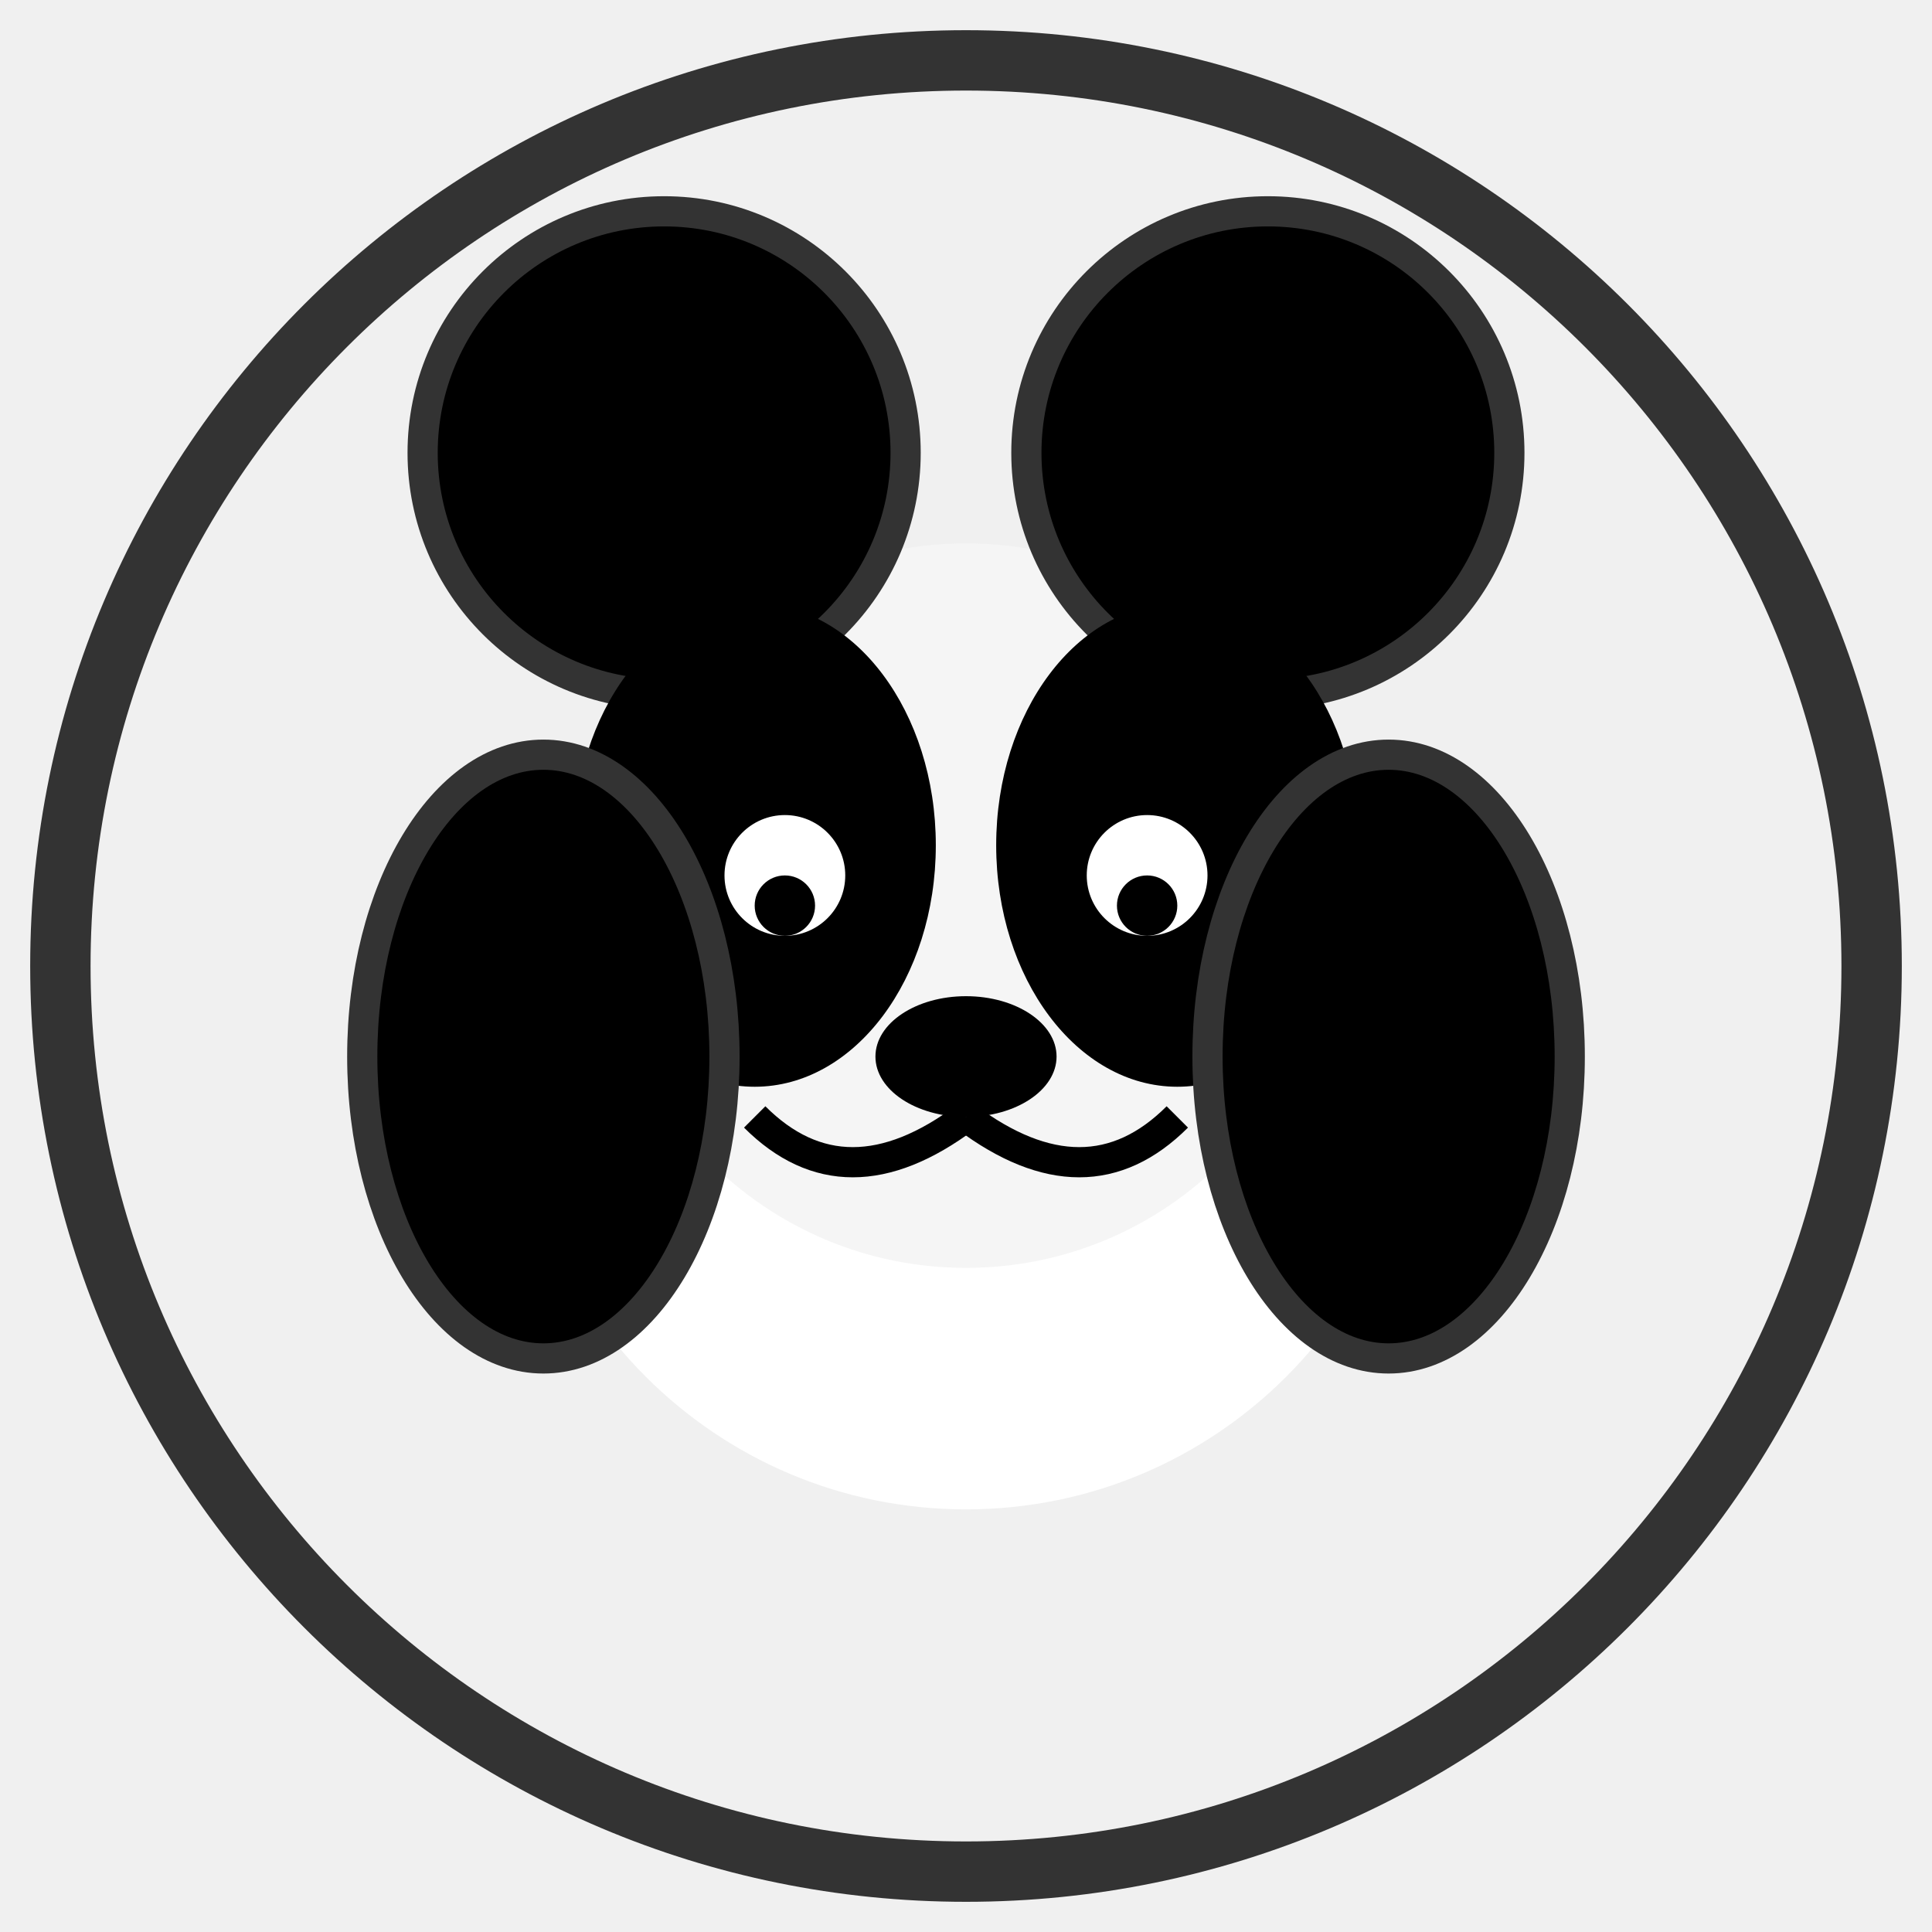
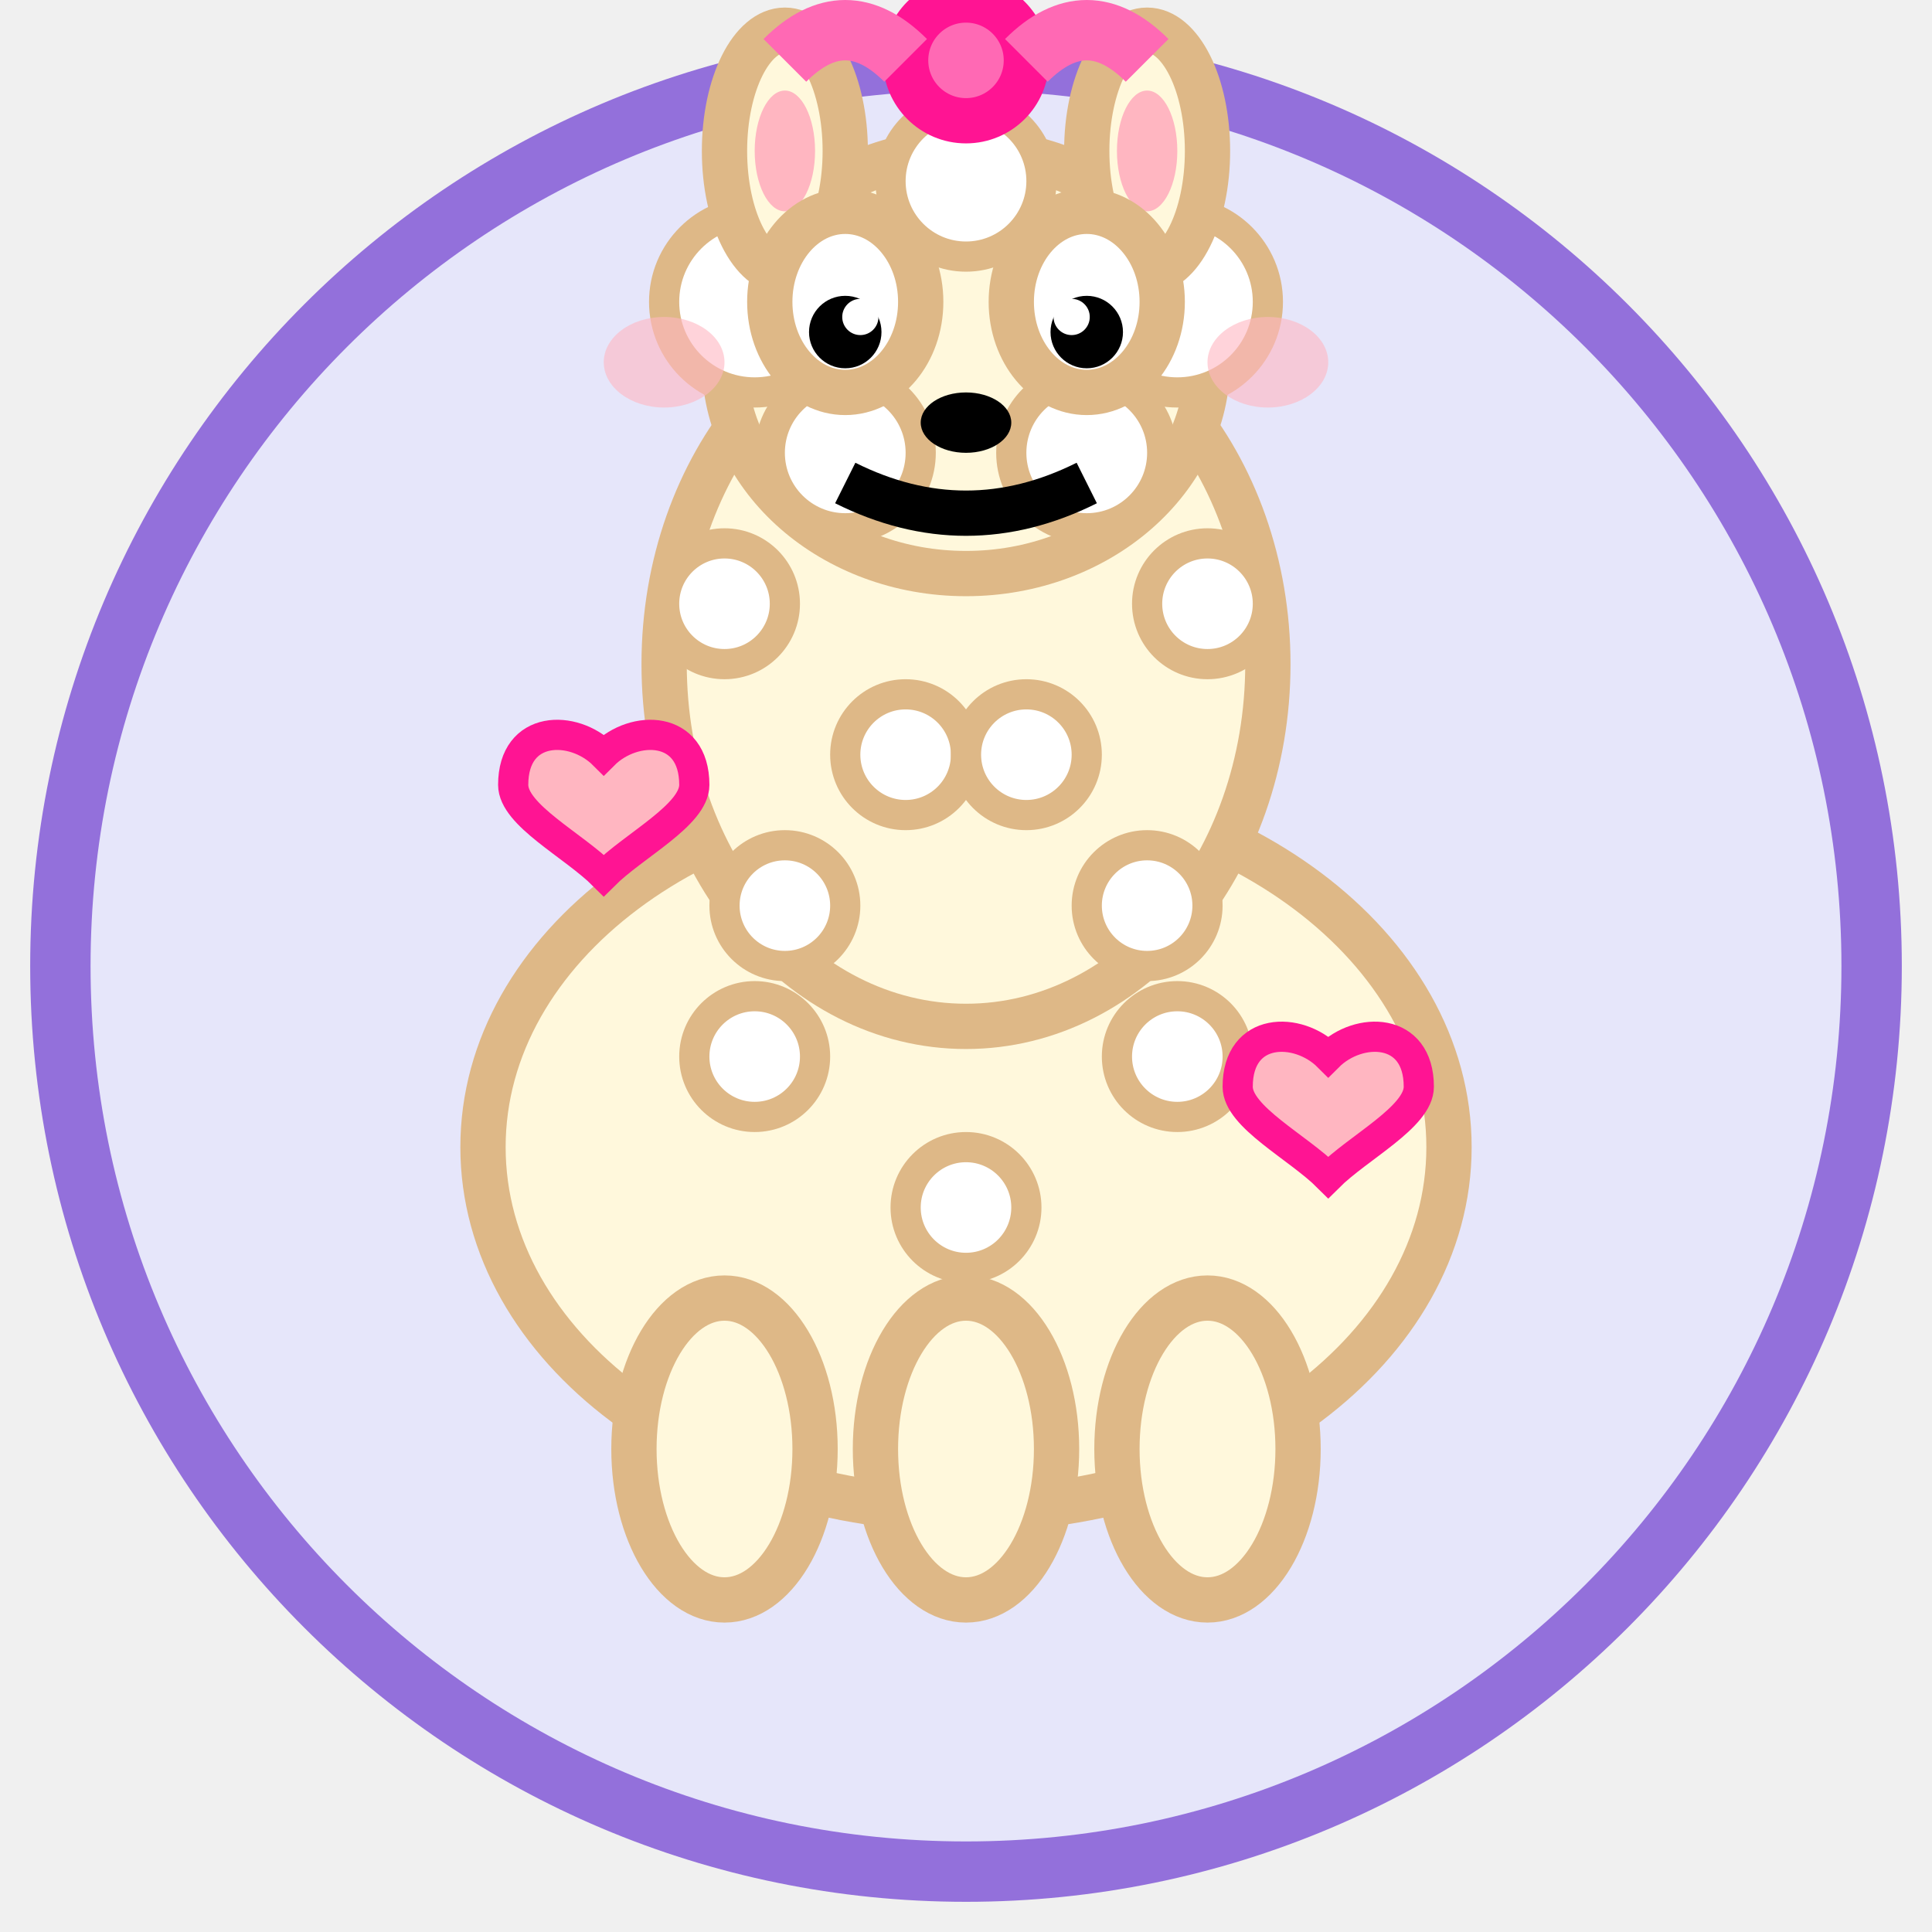
<svg xmlns="http://www.w3.org/2000/svg" width="64" height="64" viewBox="0 0 64 64" fill="none">
-   <circle cx="32" cy="32" r="30" fill="#F0F0F0" stroke="#333" stroke-width="2" />
-   <circle cx="32" cy="35" r="15" fill="#FFF" />
-   <circle cx="32" cy="30" r="12" fill="#F5F5F5" />
-   <circle cx="22" cy="15" r="8" fill="#000" stroke="#333" stroke-width="1" />
-   <circle cx="42" cy="15" r="8" fill="#000" stroke="#333" stroke-width="1" />
-   <ellipse cx="25" cy="28" rx="6" ry="8" fill="#000" />
-   <ellipse cx="39" cy="28" rx="6" ry="8" fill="#000" />
-   <circle cx="26" cy="29" r="2" fill="#FFF" />
-   <circle cx="38" cy="29" r="2" fill="#FFF" />
-   <circle cx="26" cy="30" r="1" fill="#000" />
-   <circle cx="38" cy="30" r="1" fill="#000" />
-   <ellipse cx="32" cy="35" rx="3" ry="2" fill="#000" />
-   <path d="M 32 37 Q 28 40, 25 37" stroke="#000" stroke-width="1" fill="none" />
-   <path d="M 32 37 Q 36 40, 39 37" stroke="#000" stroke-width="1" fill="none" />
-   <ellipse cx="18" cy="35" rx="6" ry="10" fill="#000" stroke="#333" stroke-width="1" />
-   <ellipse cx="46" cy="35" rx="6" ry="10" fill="#000" stroke="#333" stroke-width="1" />
+   <circle cx="32" cy="32" r="30" fill="#E6E6FA" stroke="#9370DB" stroke-width="2" />
+   <ellipse cx="32" cy="38" rx="16" ry="12" fill="#FFF8DC" stroke="#DEB887" stroke-width="1.5" />
+   <ellipse cx="32" cy="22" rx="10" ry="12" fill="#FFF8DC" stroke="#DEB887" stroke-width="1.5" />
+   <ellipse cx="32" cy="12" rx="8" ry="7" fill="#FFF8DC" stroke="#DEB887" stroke-width="1.5" />
+   <circle cx="25" cy="10" r="3" fill="#FFF" stroke="#DEB887" stroke-width="1" />
+   <circle cx="39" cy="10" r="3" fill="#FFF" stroke="#DEB887" stroke-width="1" />
+   <circle cx="32" cy="6" r="2.5" fill="#FFF" stroke="#DEB887" stroke-width="1" />
+   <circle cx="28" cy="15" r="2.5" fill="#FFF" stroke="#DEB887" stroke-width="1" />
+   <circle cx="36" cy="15" r="2.5" fill="#FFF" stroke="#DEB887" stroke-width="1" />
+   <circle cx="24" cy="20" r="2" fill="#FFF" stroke="#DEB887" stroke-width="1" />
+   <circle cx="40" cy="20" r="2" fill="#FFF" stroke="#DEB887" stroke-width="1" />
+   <circle cx="30" cy="25" r="2" fill="#FFF" stroke="#DEB887" stroke-width="1" />
+   <circle cx="34" cy="25" r="2" fill="#FFF" stroke="#DEB887" stroke-width="1" />
+   <circle cx="26" cy="30" r="2" fill="#FFF" stroke="#DEB887" stroke-width="1" />
+   <circle cx="38" cy="30" r="2" fill="#FFF" stroke="#DEB887" stroke-width="1" />
+   <circle cx="25" cy="35" r="2" fill="#FFF" stroke="#DEB887" stroke-width="1" />
+   <circle cx="39" cy="35" r="2" fill="#FFF" stroke="#DEB887" stroke-width="1" />
+   <circle cx="32" cy="40" r="2" fill="#FFF" stroke="#DEB887" stroke-width="1" />
+   <ellipse cx="26" cy="5" rx="2" ry="4" fill="#FFF8DC" stroke="#DEB887" stroke-width="1.5" />
+   <ellipse cx="38" cy="5" rx="2" ry="4" fill="#FFF8DC" stroke="#DEB887" stroke-width="1.5" />
+   <ellipse cx="26" cy="5" rx="1" ry="2" fill="#FFB6C1" />
+   <ellipse cx="38" cy="5" rx="1" ry="2" fill="#FFB6C1" />
+   <ellipse cx="28" cy="10" rx="2.5" ry="3" fill="#FFF" stroke="#DEB887" stroke-width="1.5" />
+   <ellipse cx="36" cy="10" rx="2.5" ry="3" fill="#FFF" stroke="#DEB887" stroke-width="1.5" />
+   <circle cx="28" cy="11" r="1.2" fill="#000" />
+   <circle cx="36" cy="11" r="1.2" fill="#000" />
+   <circle cx="28.5" cy="10.5" r="0.6" fill="#FFF" />
+   <circle cx="35.5" cy="10.5" r="0.6" fill="#FFF" />
+   <ellipse cx="32" cy="14" rx="1.5" ry="1" fill="#000" />
+   <path d="M 28 16 Q 32 18, 36 16" stroke="#000" stroke-width="1.5" fill="none" />
+   <ellipse cx="24" cy="48" rx="3" ry="5" fill="#FFF8DC" stroke="#DEB887" stroke-width="1.5" />
+   <ellipse cx="32" cy="48" rx="3" ry="5" fill="#FFF8DC" stroke="#DEB887" stroke-width="1.5" />
+   <ellipse cx="40" cy="48" rx="3" ry="5" fill="#FFF8DC" stroke="#DEB887" stroke-width="1.5" />
+   <circle cx="32" cy="2" r="2" fill="#FF69B4" stroke="#FF1493" stroke-width="1.5" />
+   <path d="M 30 2 Q 28 0, 26 2" stroke="#FF69B4" stroke-width="2" fill="none" />
+   <path d="M 34 2 Q 36 0, 38 2" stroke="#FF69B4" stroke-width="2" fill="none" />
+   <path d="M 20 25 C 19 24, 17 24, 17 26 C 17 27, 19 28, 20 29 C 21 28, 23 27, 23 26 C 23 24, 21 24, 20 25 Z" fill="#FFB6C1" stroke="#FF1493" stroke-width="1" />
+   <path d="M 44 35 C 43 34, 41 34, 41 36 C 41 37, 43 38, 44 39 C 45 38, 47 37, 47 36 C 47 34, 45 34, 44 35 Z" fill="#FFB6C1" stroke="#FF1493" stroke-width="1" />
+   <ellipse cx="22" cy="12" rx="2" ry="1.5" fill="#FFB6C1" opacity="0.6" />
+   <ellipse cx="42" cy="12" rx="2" ry="1.5" fill="#FFB6C1" opacity="0.6" />
</svg>
